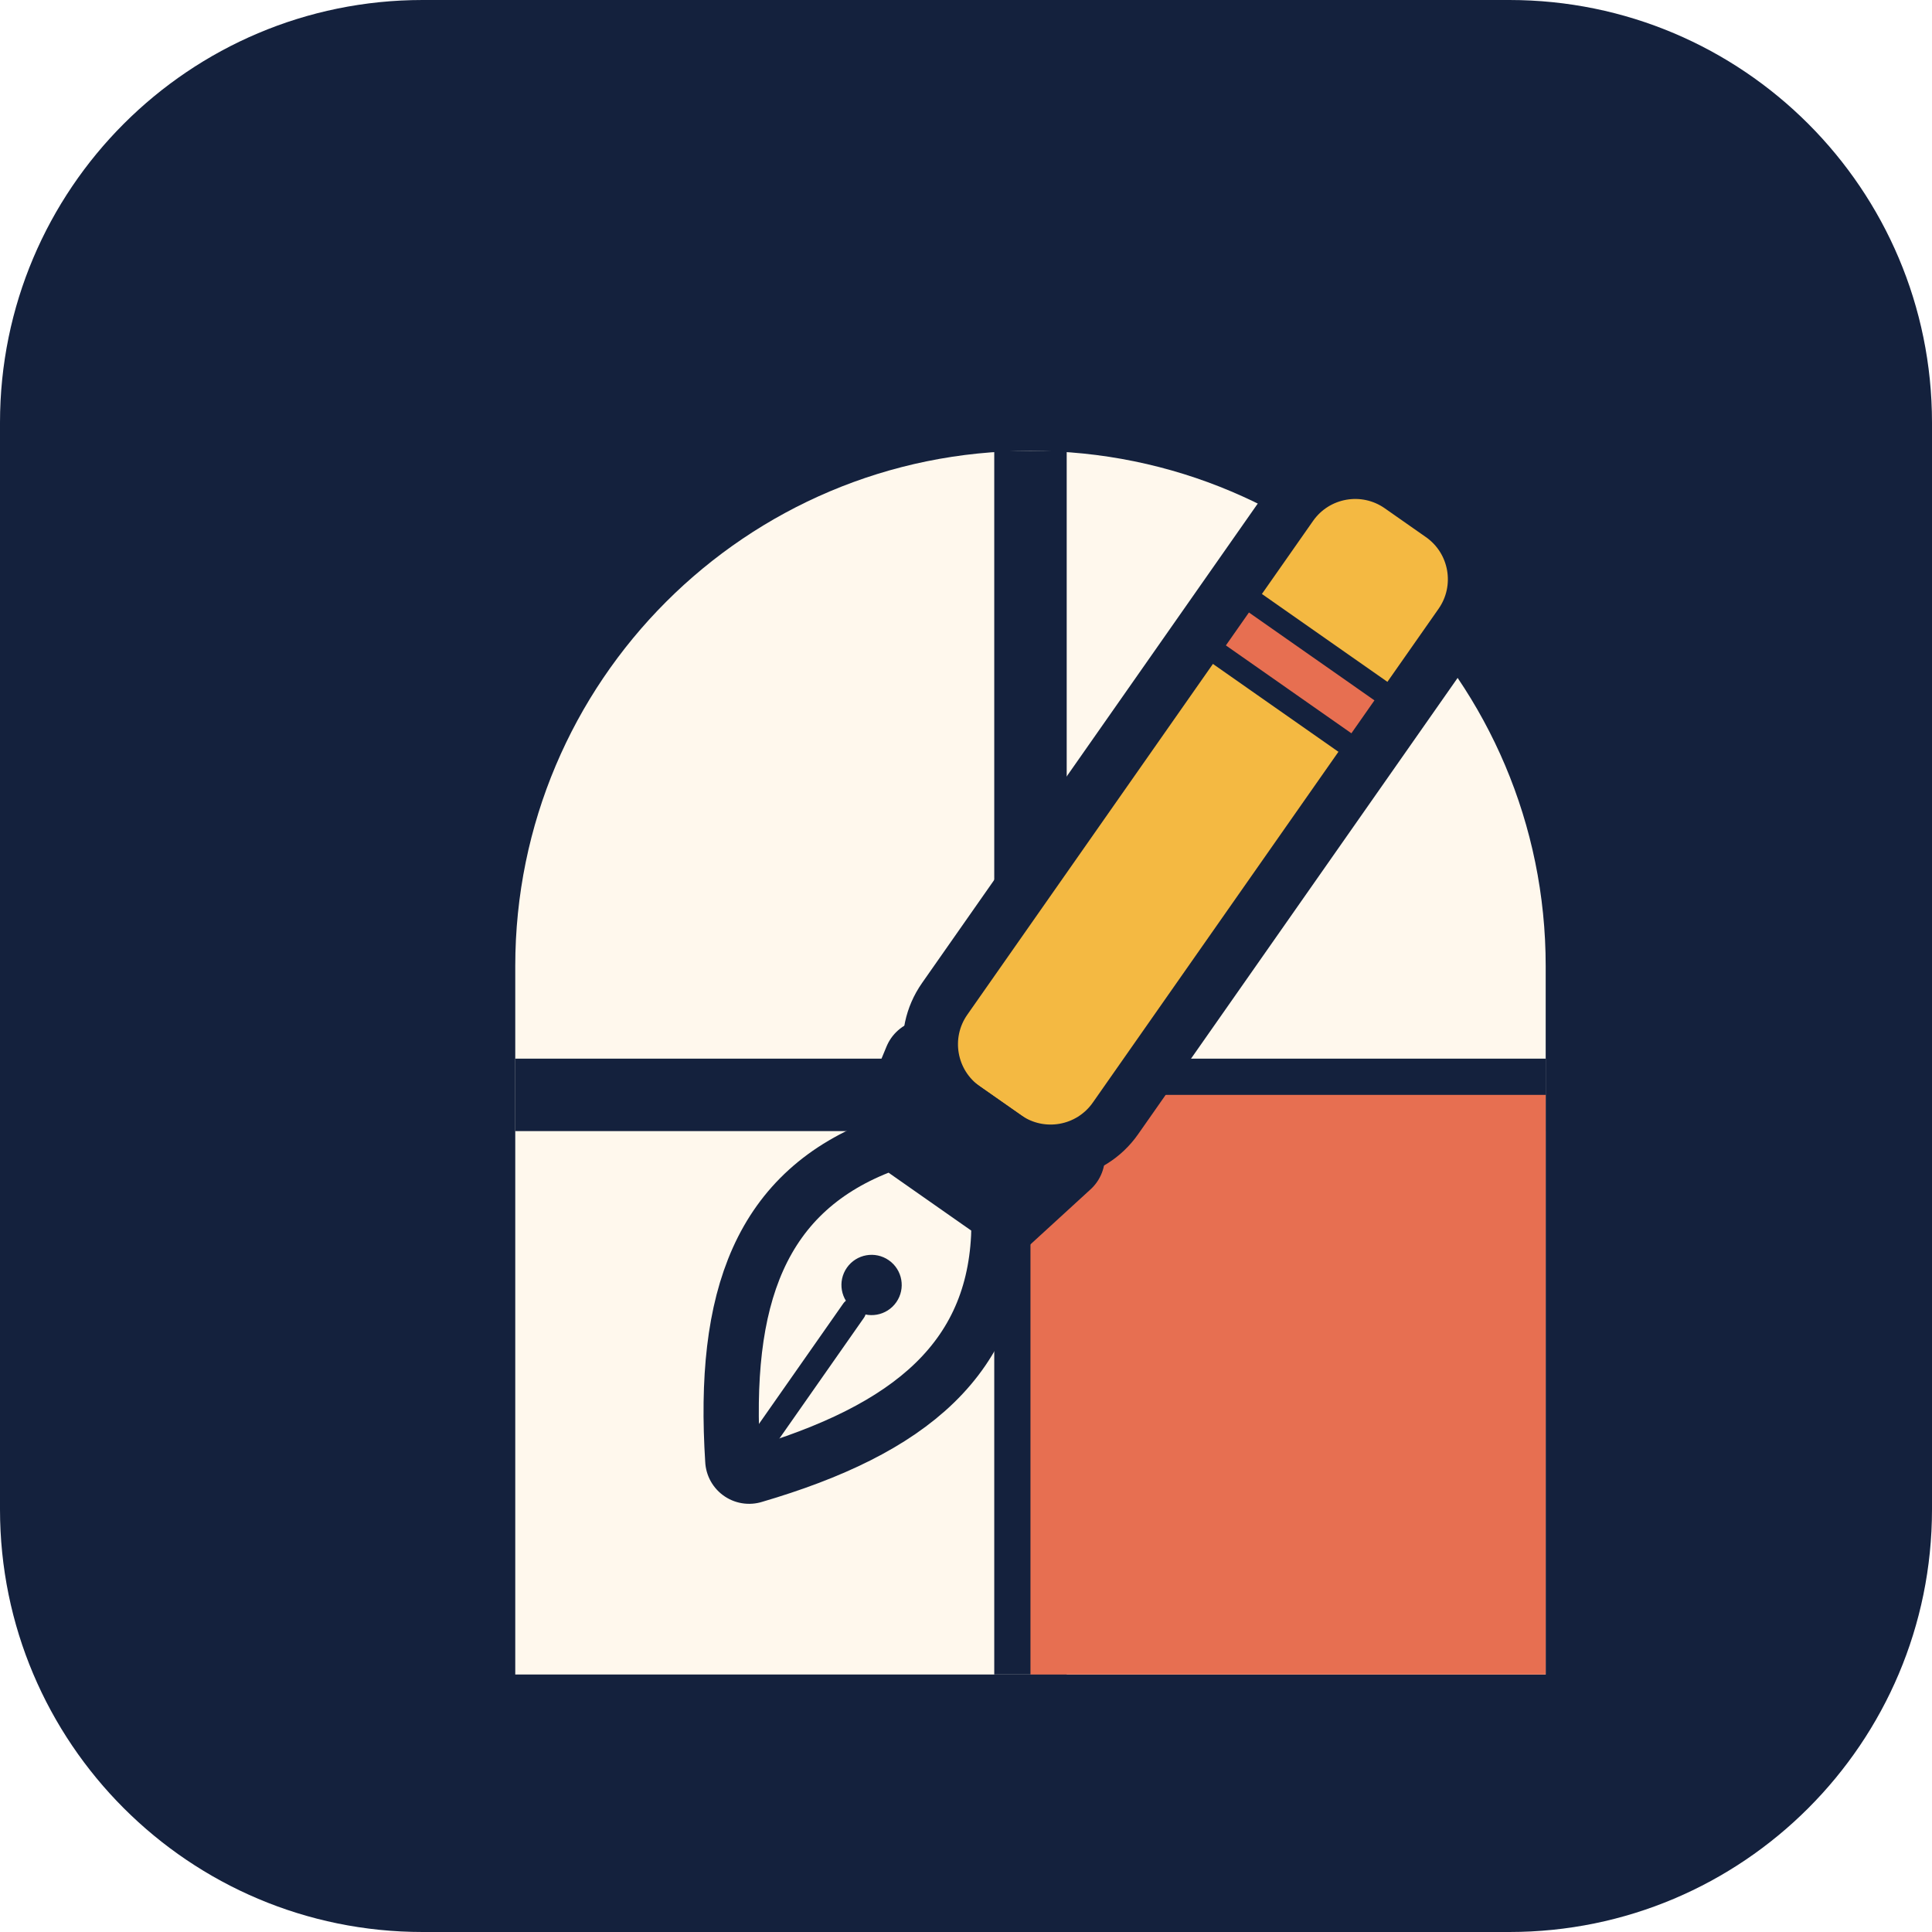
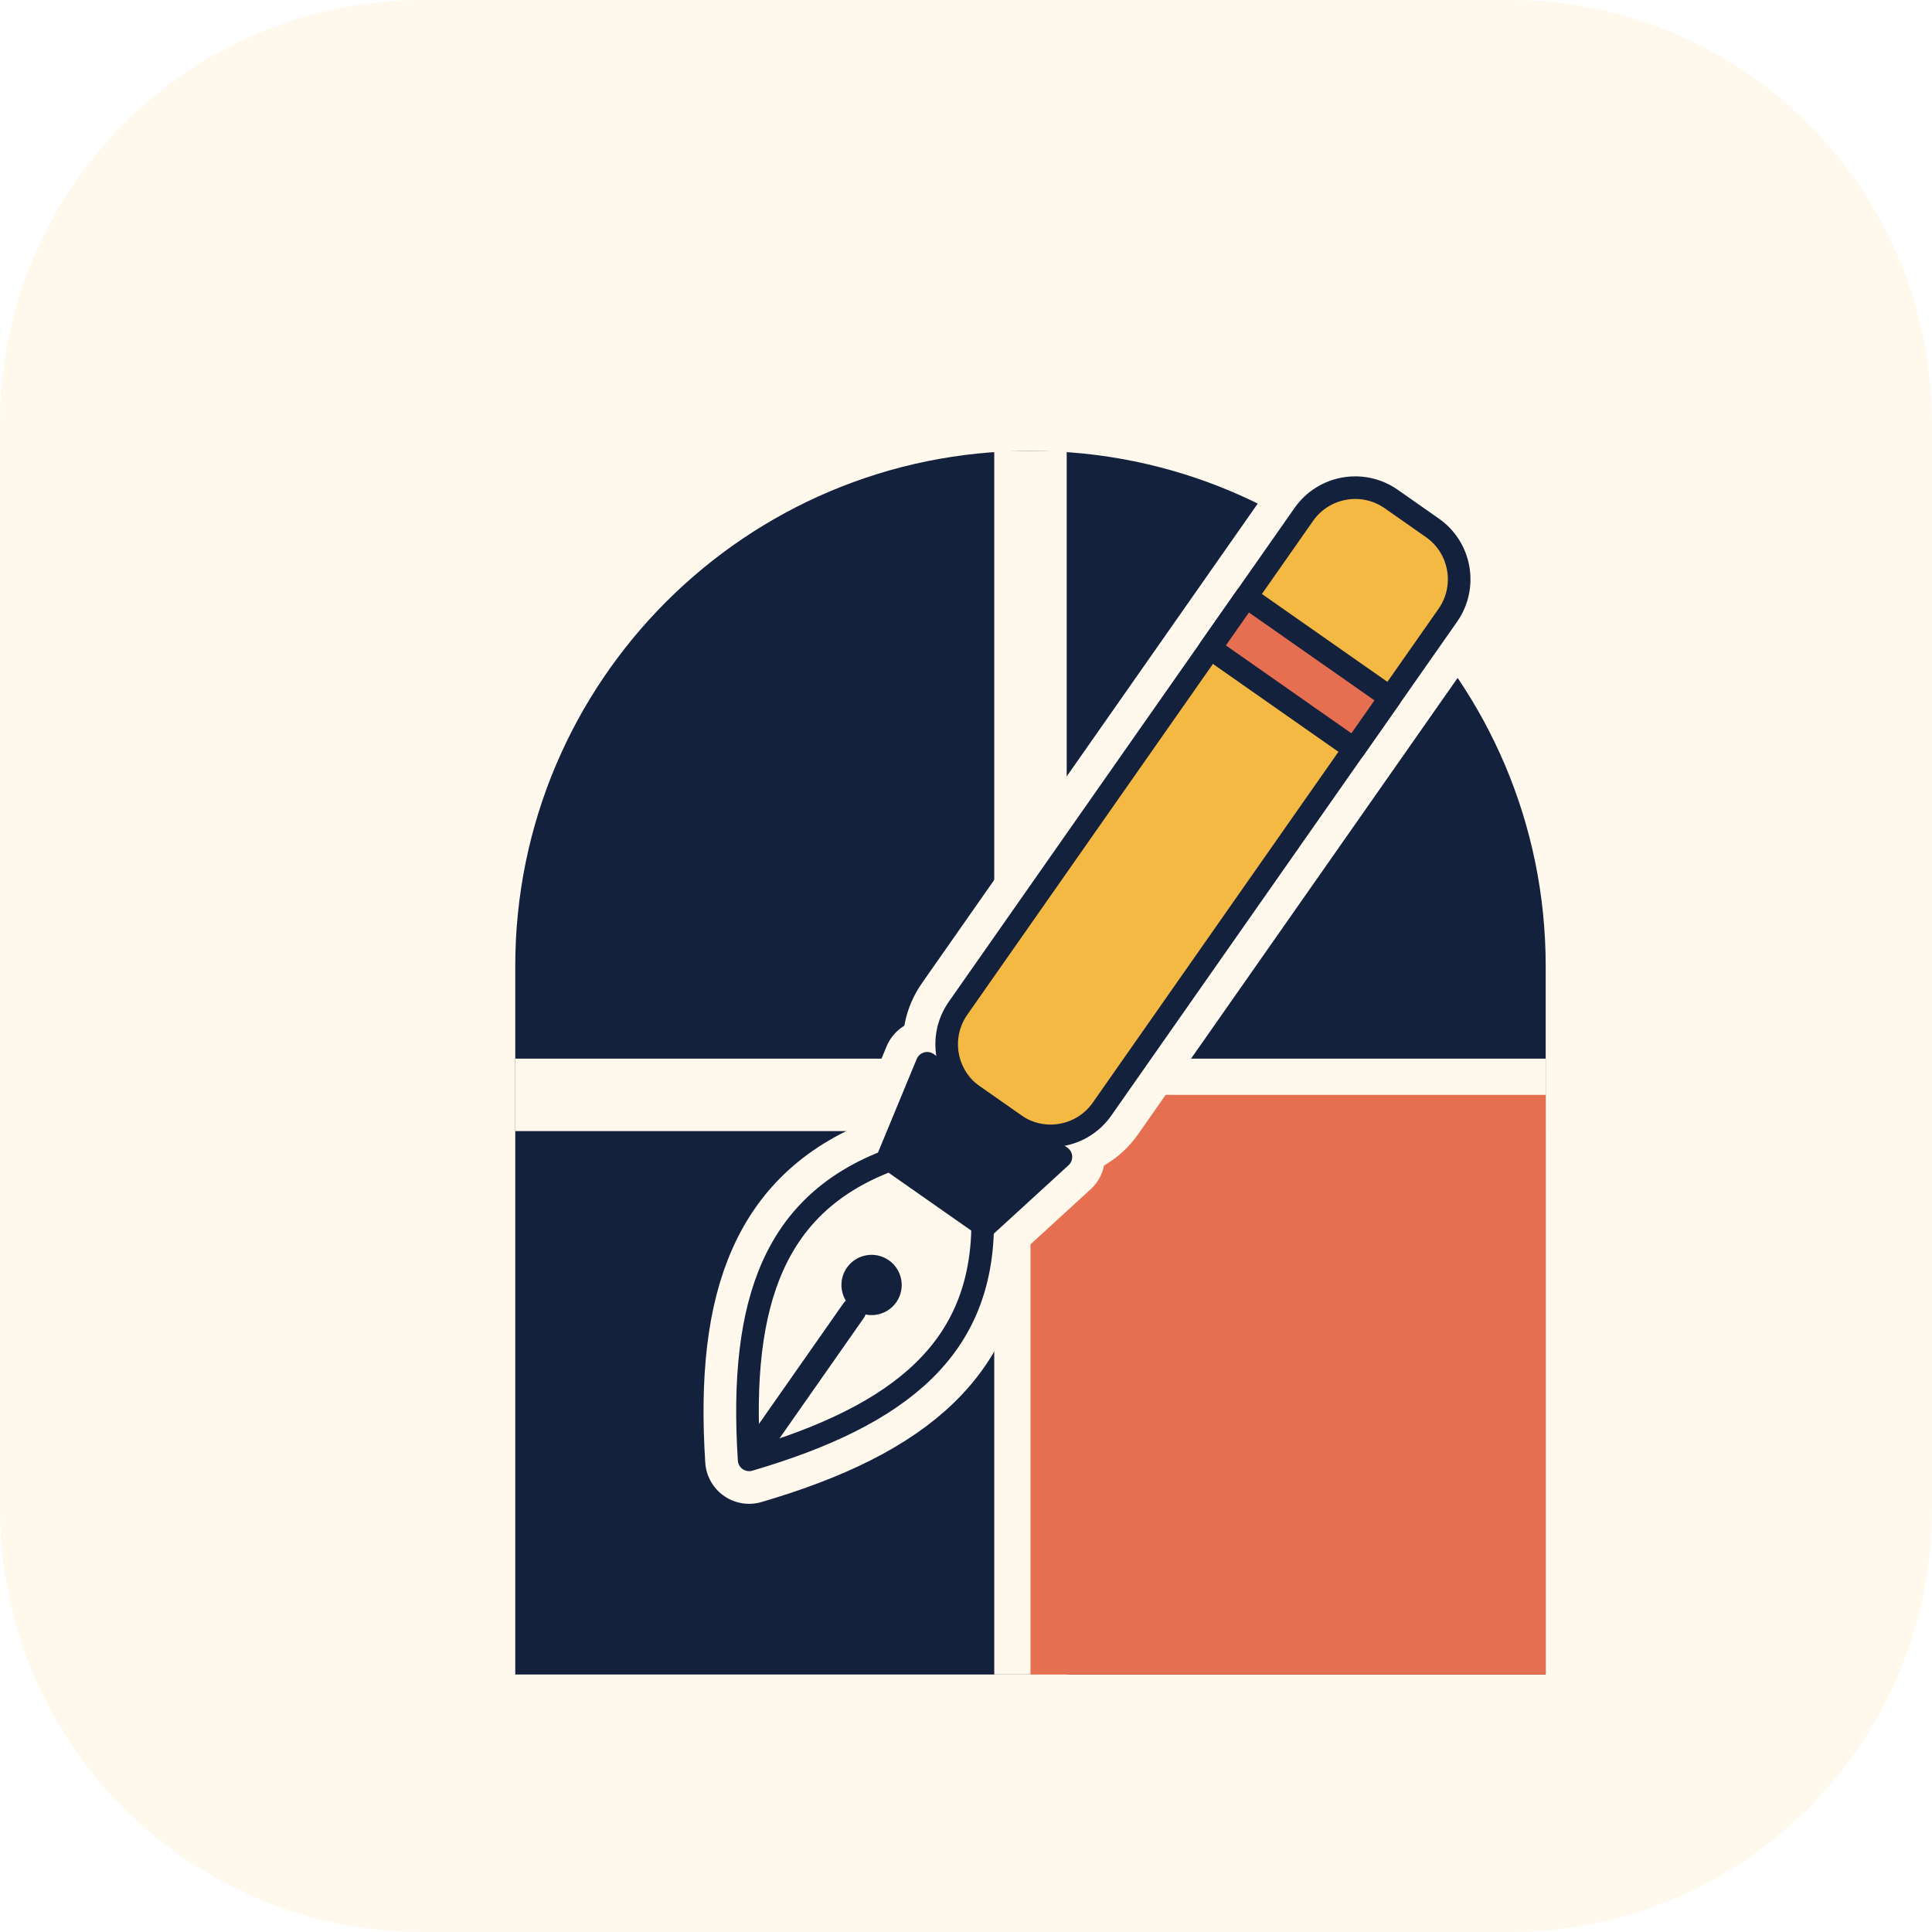
<svg xmlns="http://www.w3.org/2000/svg" viewBox="0 0 128 128">
-   <rect width="128" height="128" rx="28" fill="#14213D" />
+   <rect width="128" height="128" rx="28" fill="#fff8ed" />
  <g transform="translate(17.07 17.07) scale(1.0667)">
-     <path d="M16 88V44A32 32 0 0 1 80 44V88Z" fill="#fff8ed" />
-     <path d="M48 12V88M16 52H80" stroke="#14213D" stroke-width="4.5" />
+     <path d="M16 88V44A32 32 0 0 1 80 44V88Z" fill="#14213D" />
+     <path d="M48 12V88M16 52H80" stroke="#fff8ed" stroke-width="4.5" />
    <path d="M48 52H80V88H48Z" fill="#e76f51" />
    <g transform="translate(52 44) rotate(35) scale(0.78)">
-       <g fill="#14213D" stroke="#14213D" stroke-width="7" stroke-linejoin="round">
+       <g fill="#fff8ed" stroke="#fff8ed" stroke-width="7" stroke-linejoin="round">
        <rect x="-7" y="-44" width="14" height="58" rx="5" />
        <path d="M-6.5 14H6.5L4.5 23H-4.5Z" />
        <path d="M-4.5 22C-10 30 -8 38 0 48C8 38 10 30 4.5 22Z" />
      </g>
      <g stroke="#14213d" stroke-width="1.8" stroke-linejoin="round">
        <rect x="-7" y="-44" width="14" height="58" rx="5" fill="#f4b942" />
        <rect x="-7" y="-31" width="14" height="5" fill="#e76f51" />
        <path d="M-6.5 14H6.5L4.5 23H-4.5Z" fill="#14213d" />
        <path d="M-4.5 22C-10 30 -8 38 0 48C8 38 10 30 4.5 22Z" fill="#fff8ed" />
      </g>
      <path d="M0 33.5V47" stroke="#14213d" stroke-width="2" stroke-linecap="round" />
      <circle cx="0" cy="31" r="2.4" fill="#14213d" />
    </g>
  </g>
</svg>
